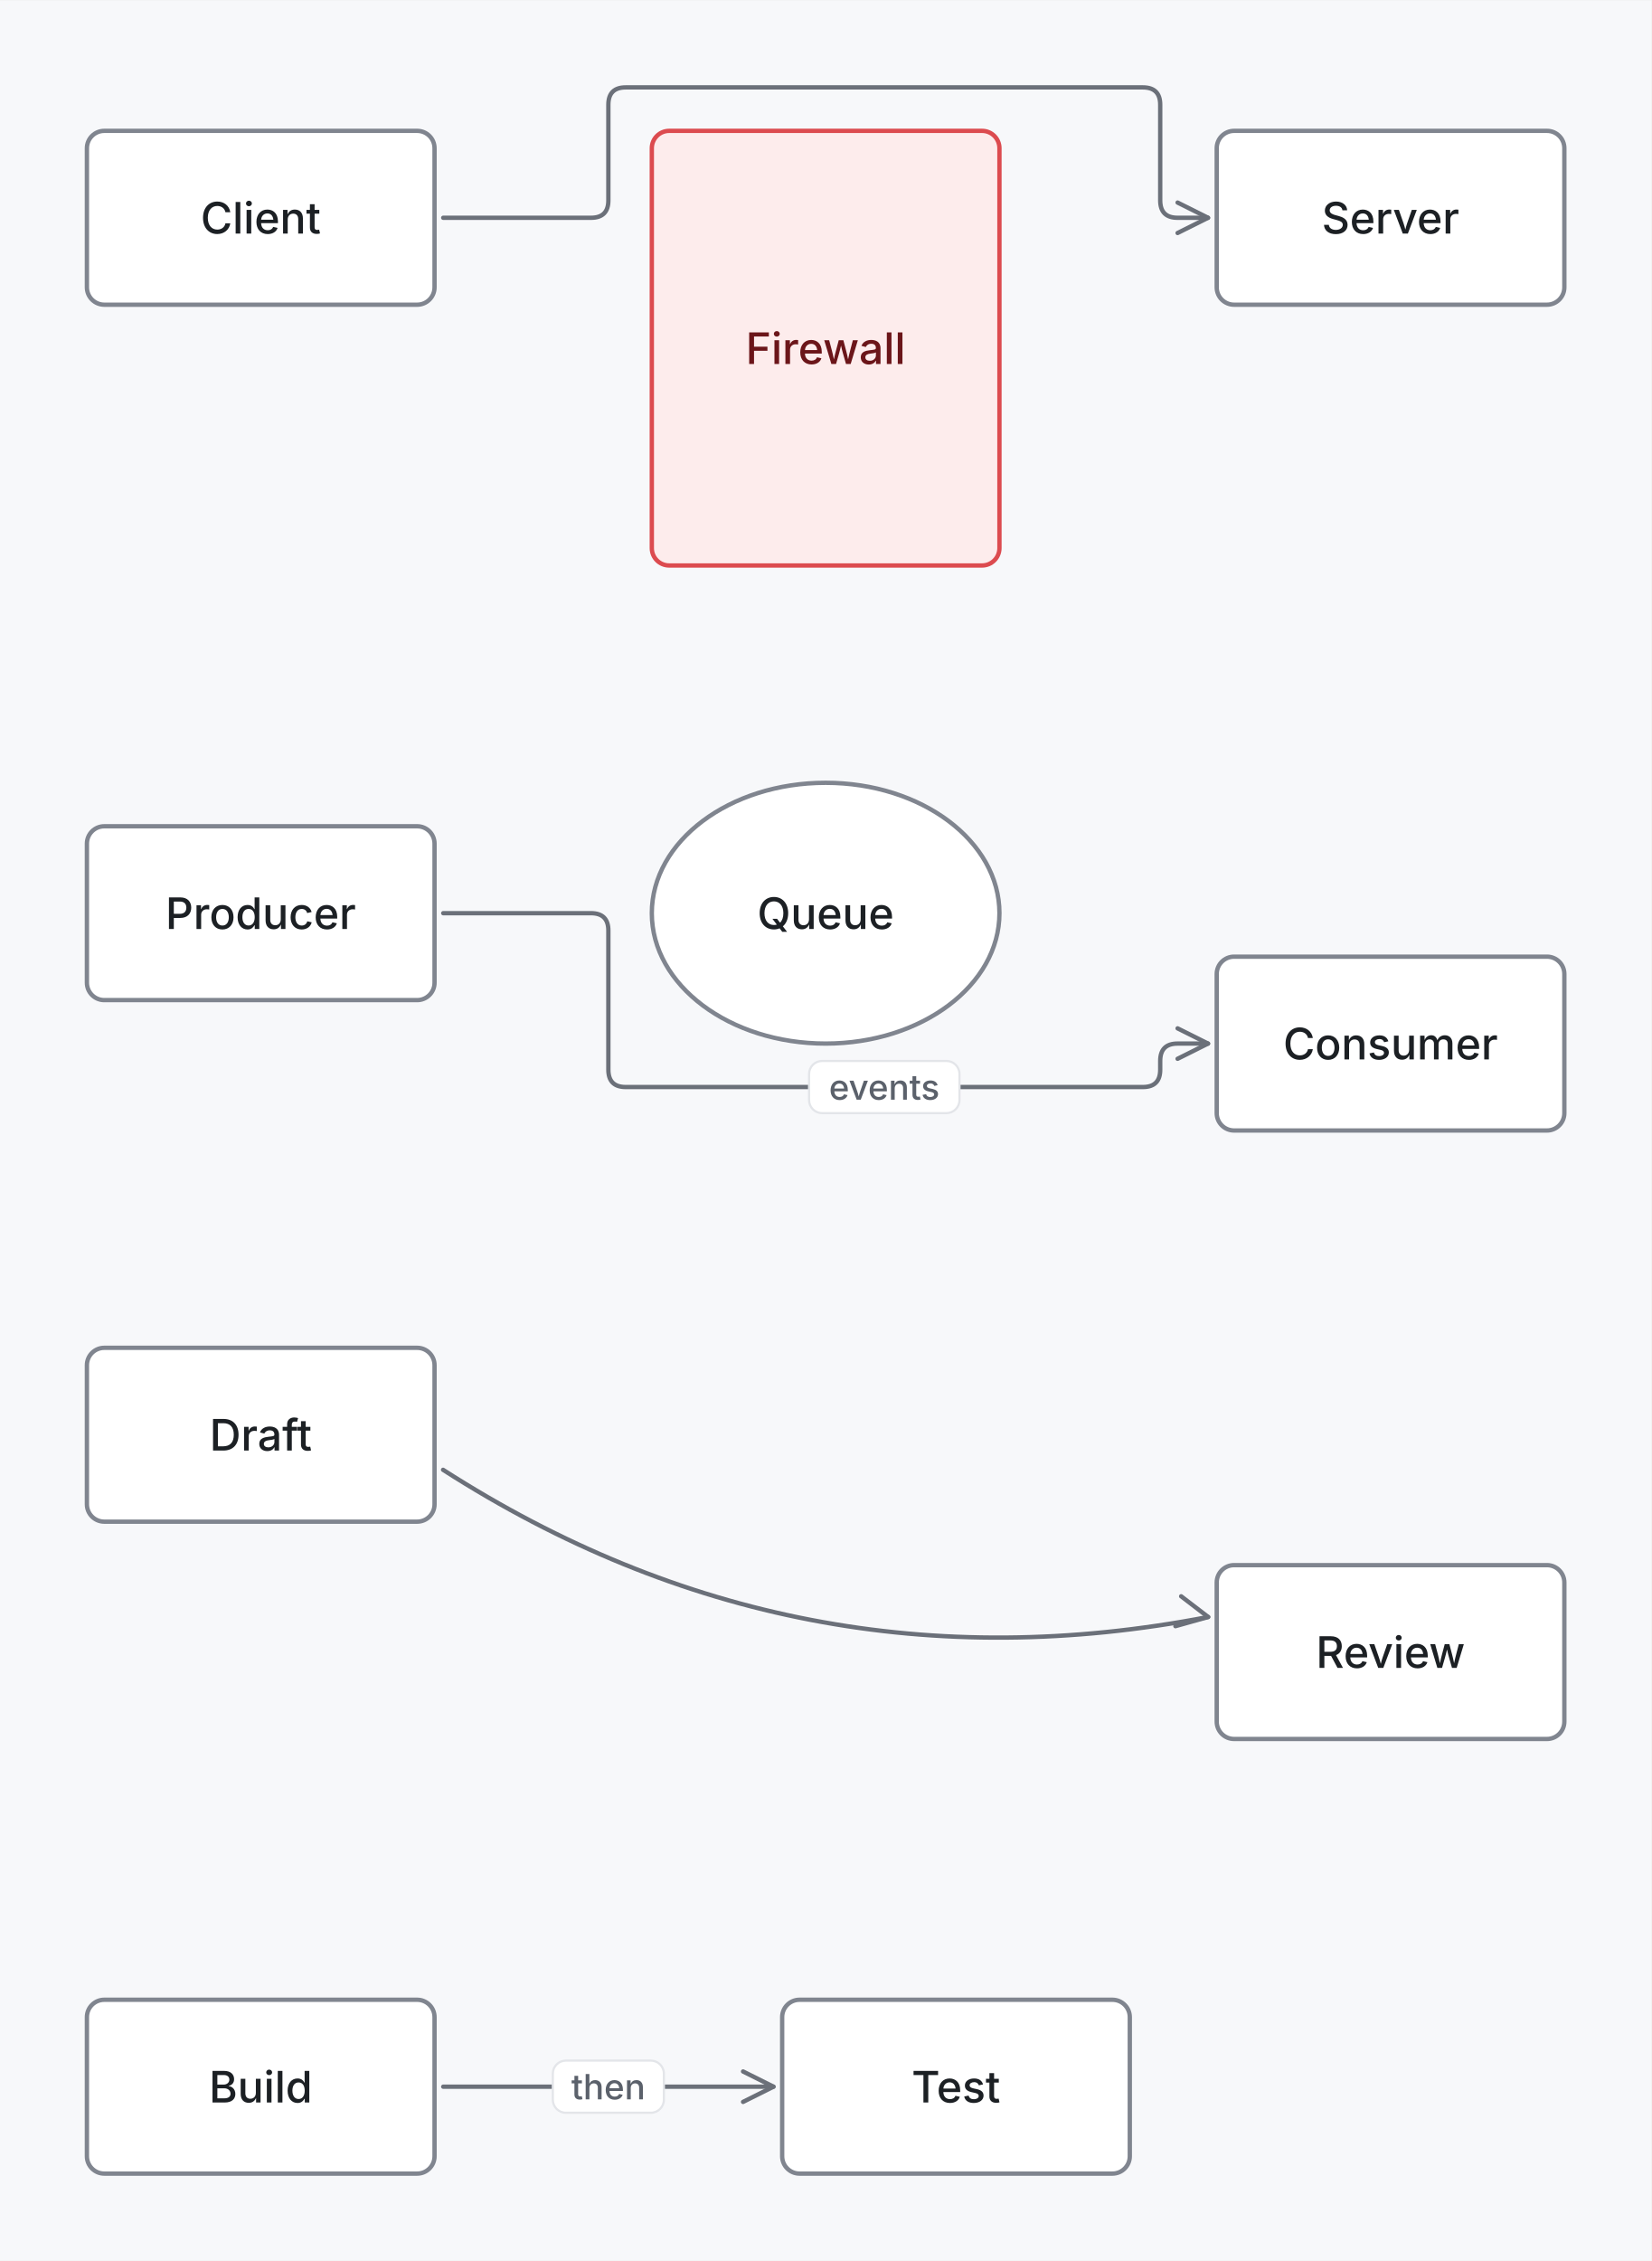
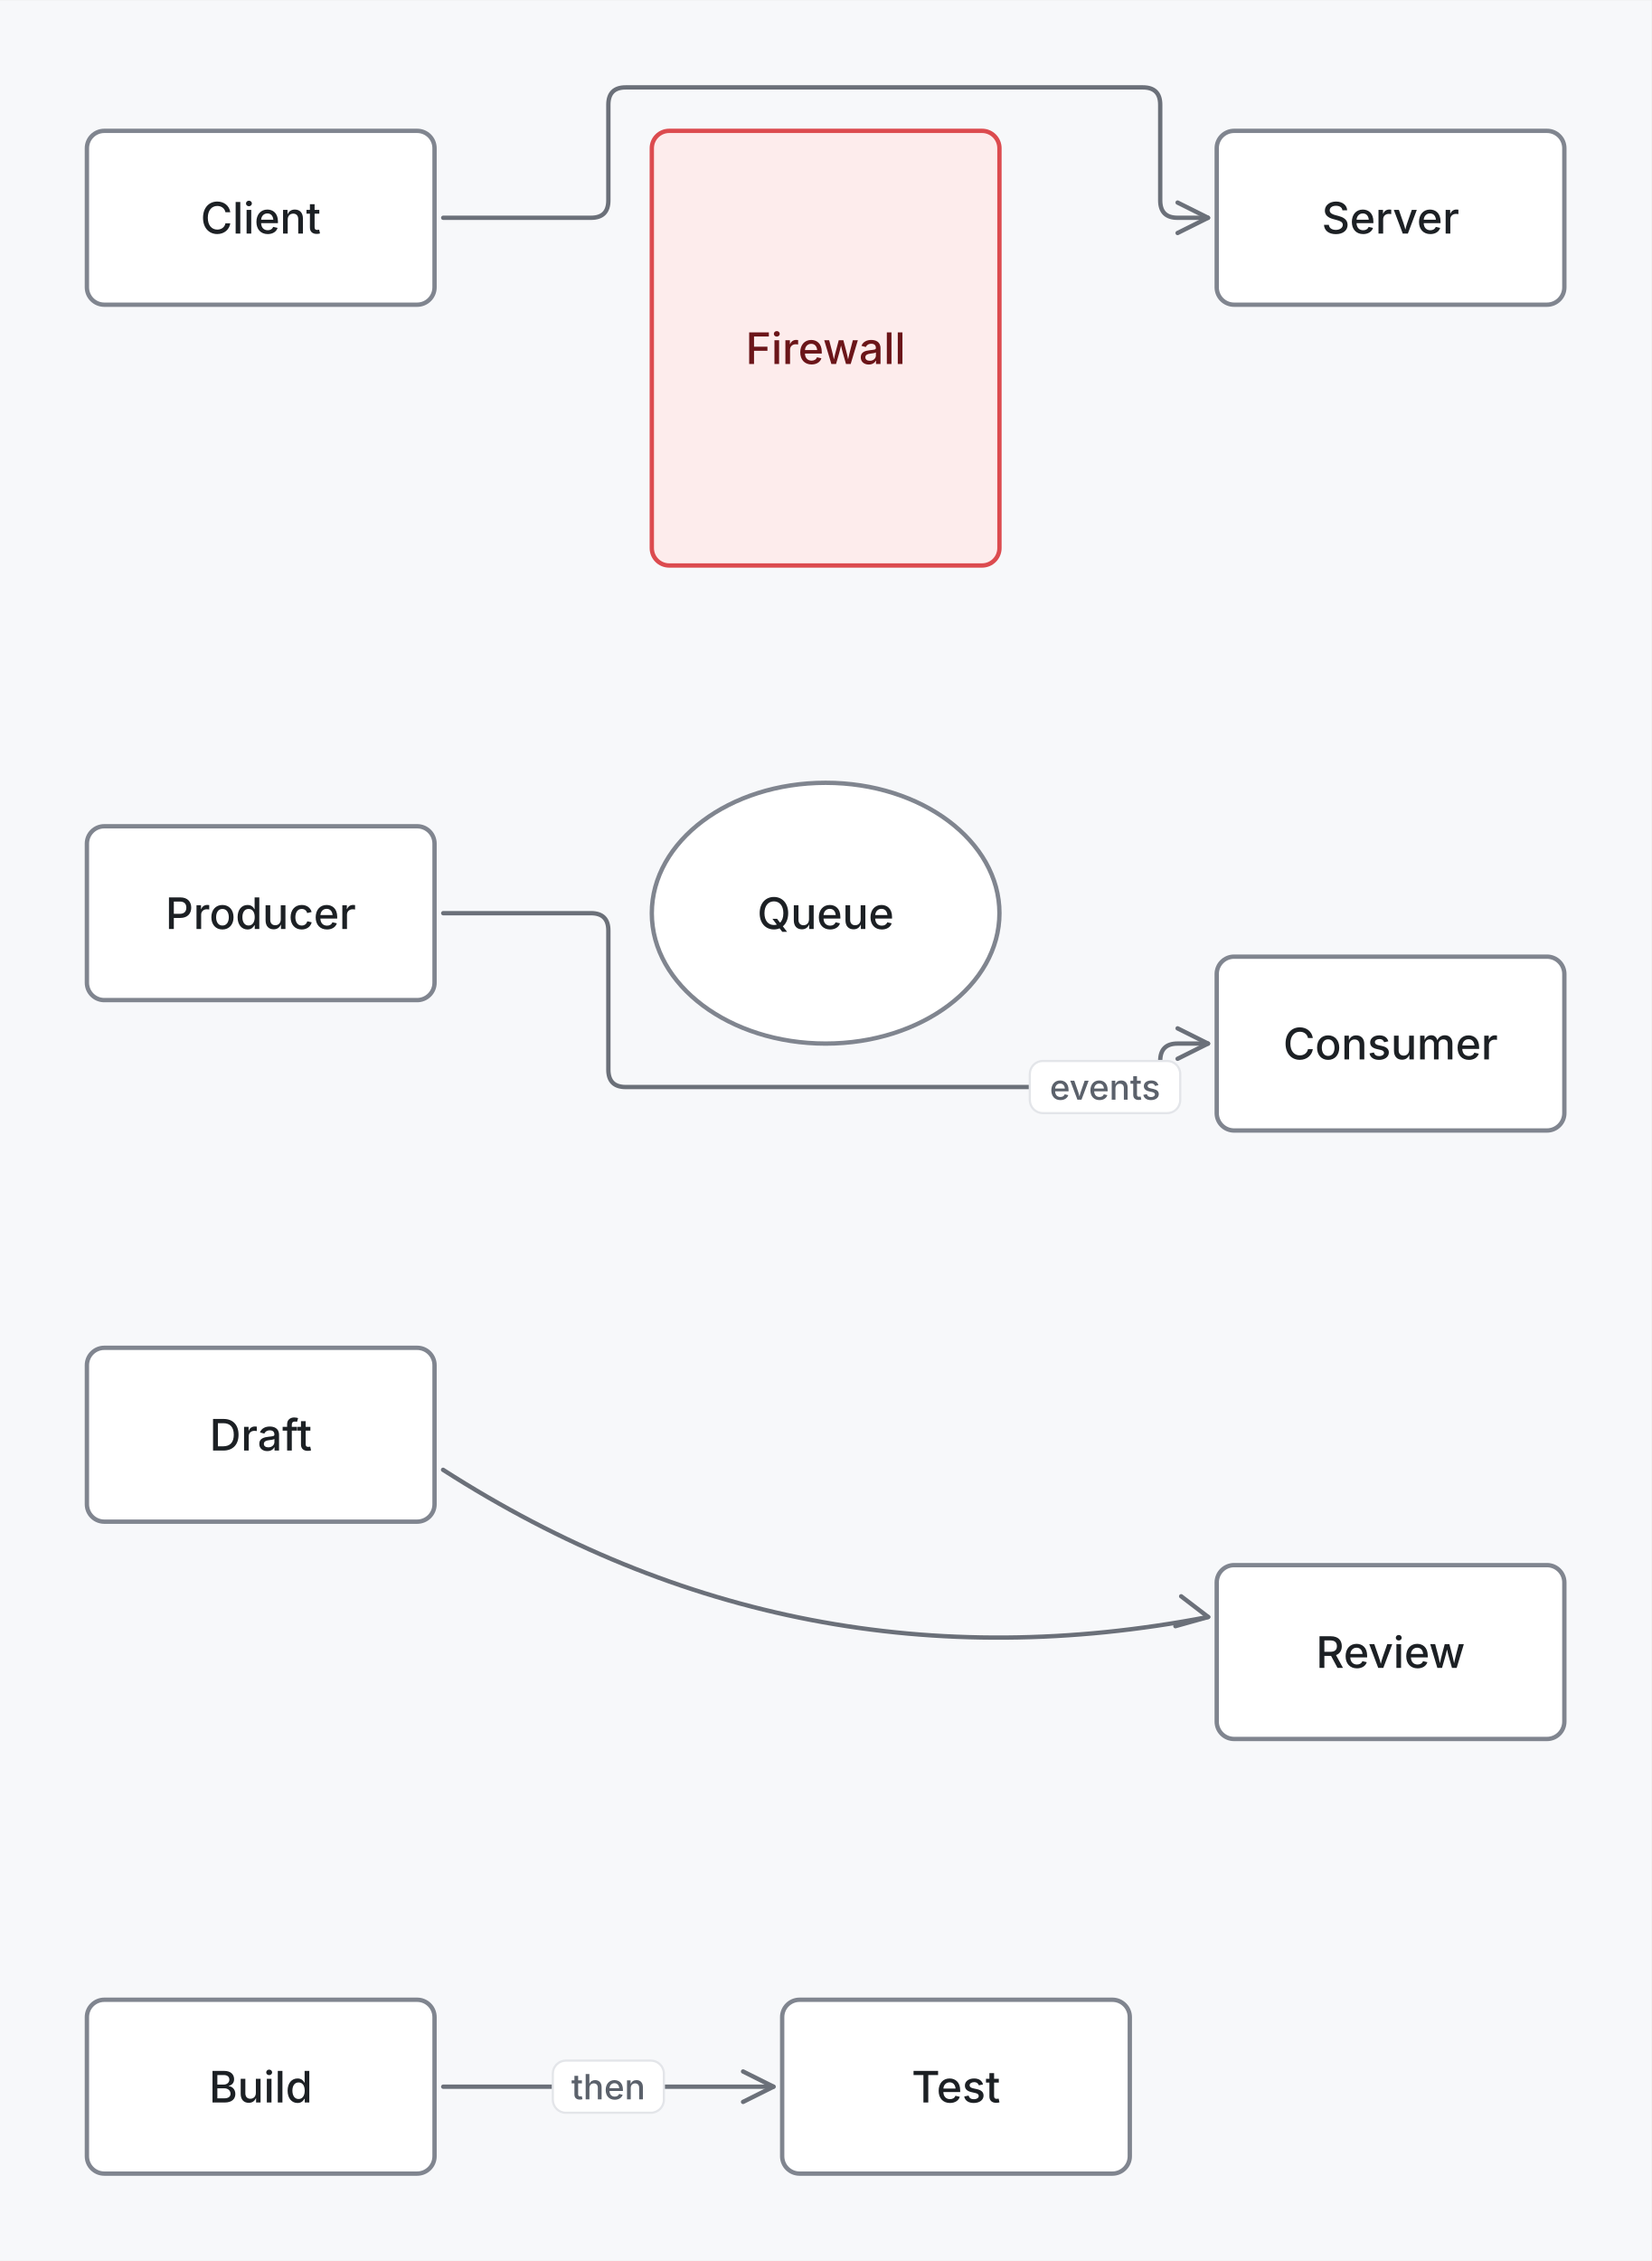
<svg xmlns="http://www.w3.org/2000/svg" width="748" height="1024" viewBox="-40 -60 760 1040">
  <rect x="-40" y="-60" width="760" height="1040" fill="#f7f8fa" />
  <g data-layer="zones" />
  <g data-layer="marks">
    <g data-id="E-1">
      <rect x="0" y="0" width="160" height="80" rx="8" fill="#ffffff" stroke="#80858f" stroke-width="2" stroke-linecap="round" stroke-linejoin="round" />
      <g font-size="20" font-family="Inter" font-weight="500" fill="#1c2024" text-anchor="middle">
        <text x="80" y="47.28" xml:space="preserve">Client</text>
      </g>
    </g>
    <g data-id="E-2">
      <rect x="260" y="0" width="160" height="200" rx="8" fill="#fdecec" stroke="#dc4b4f" stroke-width="2" stroke-linecap="round" stroke-linejoin="round" />
      <g font-size="20" font-family="Inter" font-weight="500" fill="#6b1519" text-anchor="middle">
        <text x="340" y="107.28" xml:space="preserve">Firewall</text>
      </g>
    </g>
    <g data-id="E-3">
      <rect x="520" y="0" width="160" height="80" rx="8" fill="#ffffff" stroke="#80858f" stroke-width="2" stroke-linecap="round" stroke-linejoin="round" />
      <g font-size="20" font-family="Inter" font-weight="500" fill="#1c2024" text-anchor="middle">
        <text x="600" y="47.28" xml:space="preserve">Server</text>
      </g>
    </g>
    <g data-id="E-4">
      <rect x="0" y="320" width="160" height="80" rx="8" fill="#ffffff" stroke="#80858f" stroke-width="2" stroke-linecap="round" stroke-linejoin="round" />
      <g font-size="20" font-family="Inter" font-weight="500" fill="#1c2024" text-anchor="middle">
        <text x="80" y="367.28" xml:space="preserve">Producer</text>
      </g>
    </g>
    <g data-id="E-5">
      <ellipse cx="340" cy="360" rx="80" ry="60" fill="#ffffff" stroke="#80858f" stroke-width="2" stroke-linecap="round" stroke-linejoin="round" />
      <g font-size="20" font-family="Inter" font-weight="500" fill="#1c2024" text-anchor="middle">
        <text x="340" y="367.28" xml:space="preserve">Queue</text>
      </g>
    </g>
    <g data-id="E-6">
      <rect x="520" y="380" width="160" height="80" rx="8" fill="#ffffff" stroke="#80858f" stroke-width="2" stroke-linecap="round" stroke-linejoin="round" />
      <g font-size="20" font-family="Inter" font-weight="500" fill="#1c2024" text-anchor="middle">
        <text x="600" y="427.28" xml:space="preserve">Consumer</text>
      </g>
    </g>
    <g data-id="E-7">
      <rect x="0" y="560" width="160" height="80" rx="8" fill="#ffffff" stroke="#80858f" stroke-width="2" stroke-linecap="round" stroke-linejoin="round" />
      <g font-size="20" font-family="Inter" font-weight="500" fill="#1c2024" text-anchor="middle">
        <text x="80" y="607.28" xml:space="preserve">Draft</text>
      </g>
    </g>
    <g data-id="E-8">
      <rect x="520" y="660" width="160" height="80" rx="8" fill="#ffffff" stroke="#80858f" stroke-width="2" stroke-linecap="round" stroke-linejoin="round" />
      <g font-size="20" font-family="Inter" font-weight="500" fill="#1c2024" text-anchor="middle">
        <text x="600" y="707.28" xml:space="preserve">Review</text>
      </g>
    </g>
    <g data-id="E-9">
      <rect x="0" y="860" width="160" height="80" rx="8" fill="#ffffff" stroke="#80858f" stroke-width="2" stroke-linecap="round" stroke-linejoin="round" />
      <g font-size="20" font-family="Inter" font-weight="500" fill="#1c2024" text-anchor="middle">
        <text x="80" y="907.28" xml:space="preserve">Build</text>
      </g>
    </g>
    <g data-id="E-10">
      <rect x="320" y="860" width="160" height="80" rx="8" fill="#ffffff" stroke="#80858f" stroke-width="2" stroke-linecap="round" stroke-linejoin="round" />
      <g font-size="20" font-family="Inter" font-weight="500" fill="#1c2024" text-anchor="middle">
        <text x="400" y="907.28" xml:space="preserve">Test</text>
      </g>
    </g>
    <g data-id="E-11">
      <g>
        <path d="M164 360 L232 360 Q240 360 240 368 L240 432 Q240 440 248 440 L486 440 Q494 440 494 432 L494 428 Q494 420 502 420 L516 420" fill="none" stroke="#6b7079" stroke-width="2" stroke-linecap="round" stroke-linejoin="round" />
        <polyline points="502,427 516,420 502,413" fill="none" stroke="#6b7079" stroke-width="2" stroke-linecap="round" stroke-linejoin="round" />
      </g>
    </g>
    <g data-id="E-12">
      <g>
        <path d="M163.93 616.14 Q326.46 720.43 516.07 683.86" fill="none" stroke="#6b7079" stroke-width="2" stroke-linecap="round" stroke-linejoin="round" />
        <polyline points="501,688.09 516.07,683.86 503.64,674.34" fill="none" stroke="#6b7079" stroke-width="2" stroke-linecap="round" stroke-linejoin="round" />
      </g>
    </g>
    <g data-id="E-13">
      <g>
        <path d="M164 900 L316 900" fill="none" stroke="#6b7079" stroke-width="2" stroke-linecap="round" stroke-linejoin="round" />
        <polyline points="302,907 316,900 302,893" fill="none" stroke="#6b7079" stroke-width="2" stroke-linecap="round" stroke-linejoin="round" />
      </g>
    </g>
    <g data-id="E-14">
      <g>
        <path d="M164 40 L232 40 Q240 40 240 32 L240 -12 Q240 -20 248 -20 L486 -20 Q494 -20 494 -12 L494 32 Q494 40 502 40 L516 40" fill="none" stroke="#6b7079" stroke-width="2" stroke-linecap="round" stroke-linejoin="round" />
        <polyline points="502,47 516,40 502,33" fill="none" stroke="#6b7079" stroke-width="2" stroke-linecap="round" stroke-linejoin="round" />
      </g>
    </g>
  </g>
  <g data-layer="labels">
    <g data-id="E-11">
-       <rect x="332.38" y="428" width="69.23" height="24" rx="6" fill="#ffffff" stroke="#e3e5e9" stroke-width="1" stroke-linecap="round" stroke-linejoin="round" />
+       <rect x="433.98" y="428" width="69.23" height="24" rx="6" fill="#ffffff" stroke="#e3e5e9" stroke-width="1" stroke-linecap="round" stroke-linejoin="round" />
      <g font-size="16" font-family="Inter" font-weight="500" fill="#5b616b" text-anchor="middle">
-         <text x="367" y="445.82" xml:space="preserve">events</text>
+         <text x="468.6" y="445.82" xml:space="preserve">events</text>
      </g>
    </g>
    <g data-id="E-13">
      <rect x="214.44" y="888" width="51.12" height="24" rx="6" fill="#ffffff" stroke="#e3e5e9" stroke-width="1" stroke-linecap="round" stroke-linejoin="round" />
      <g font-size="16" font-family="Inter" font-weight="500" fill="#5b616b" text-anchor="middle">
        <text x="240" y="905.82" xml:space="preserve">then</text>
      </g>
    </g>
  </g>
  <g data-layer="overlays" />
</svg>
